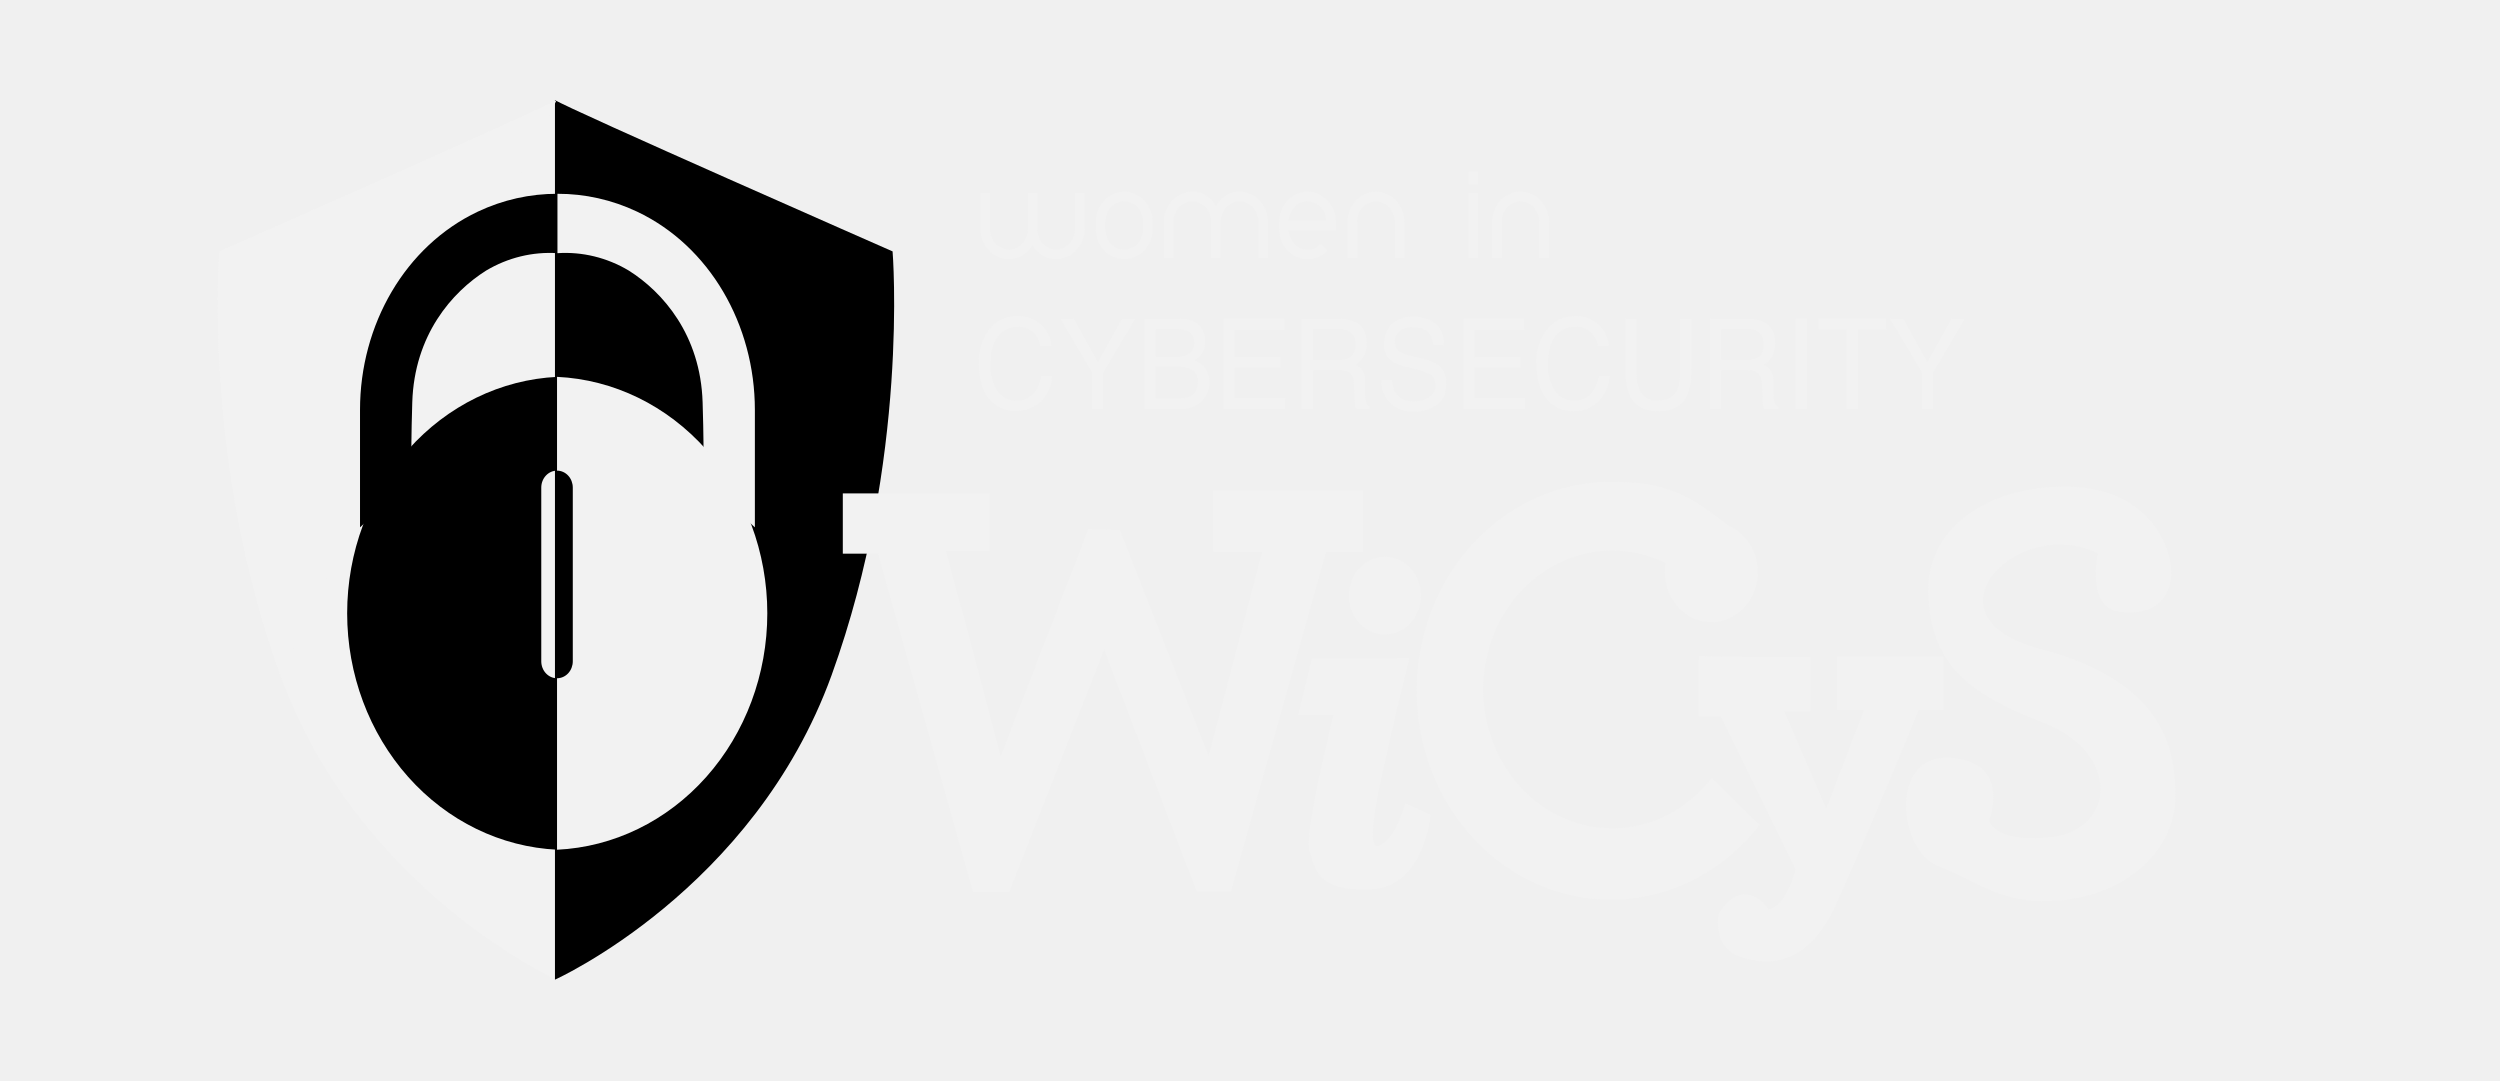
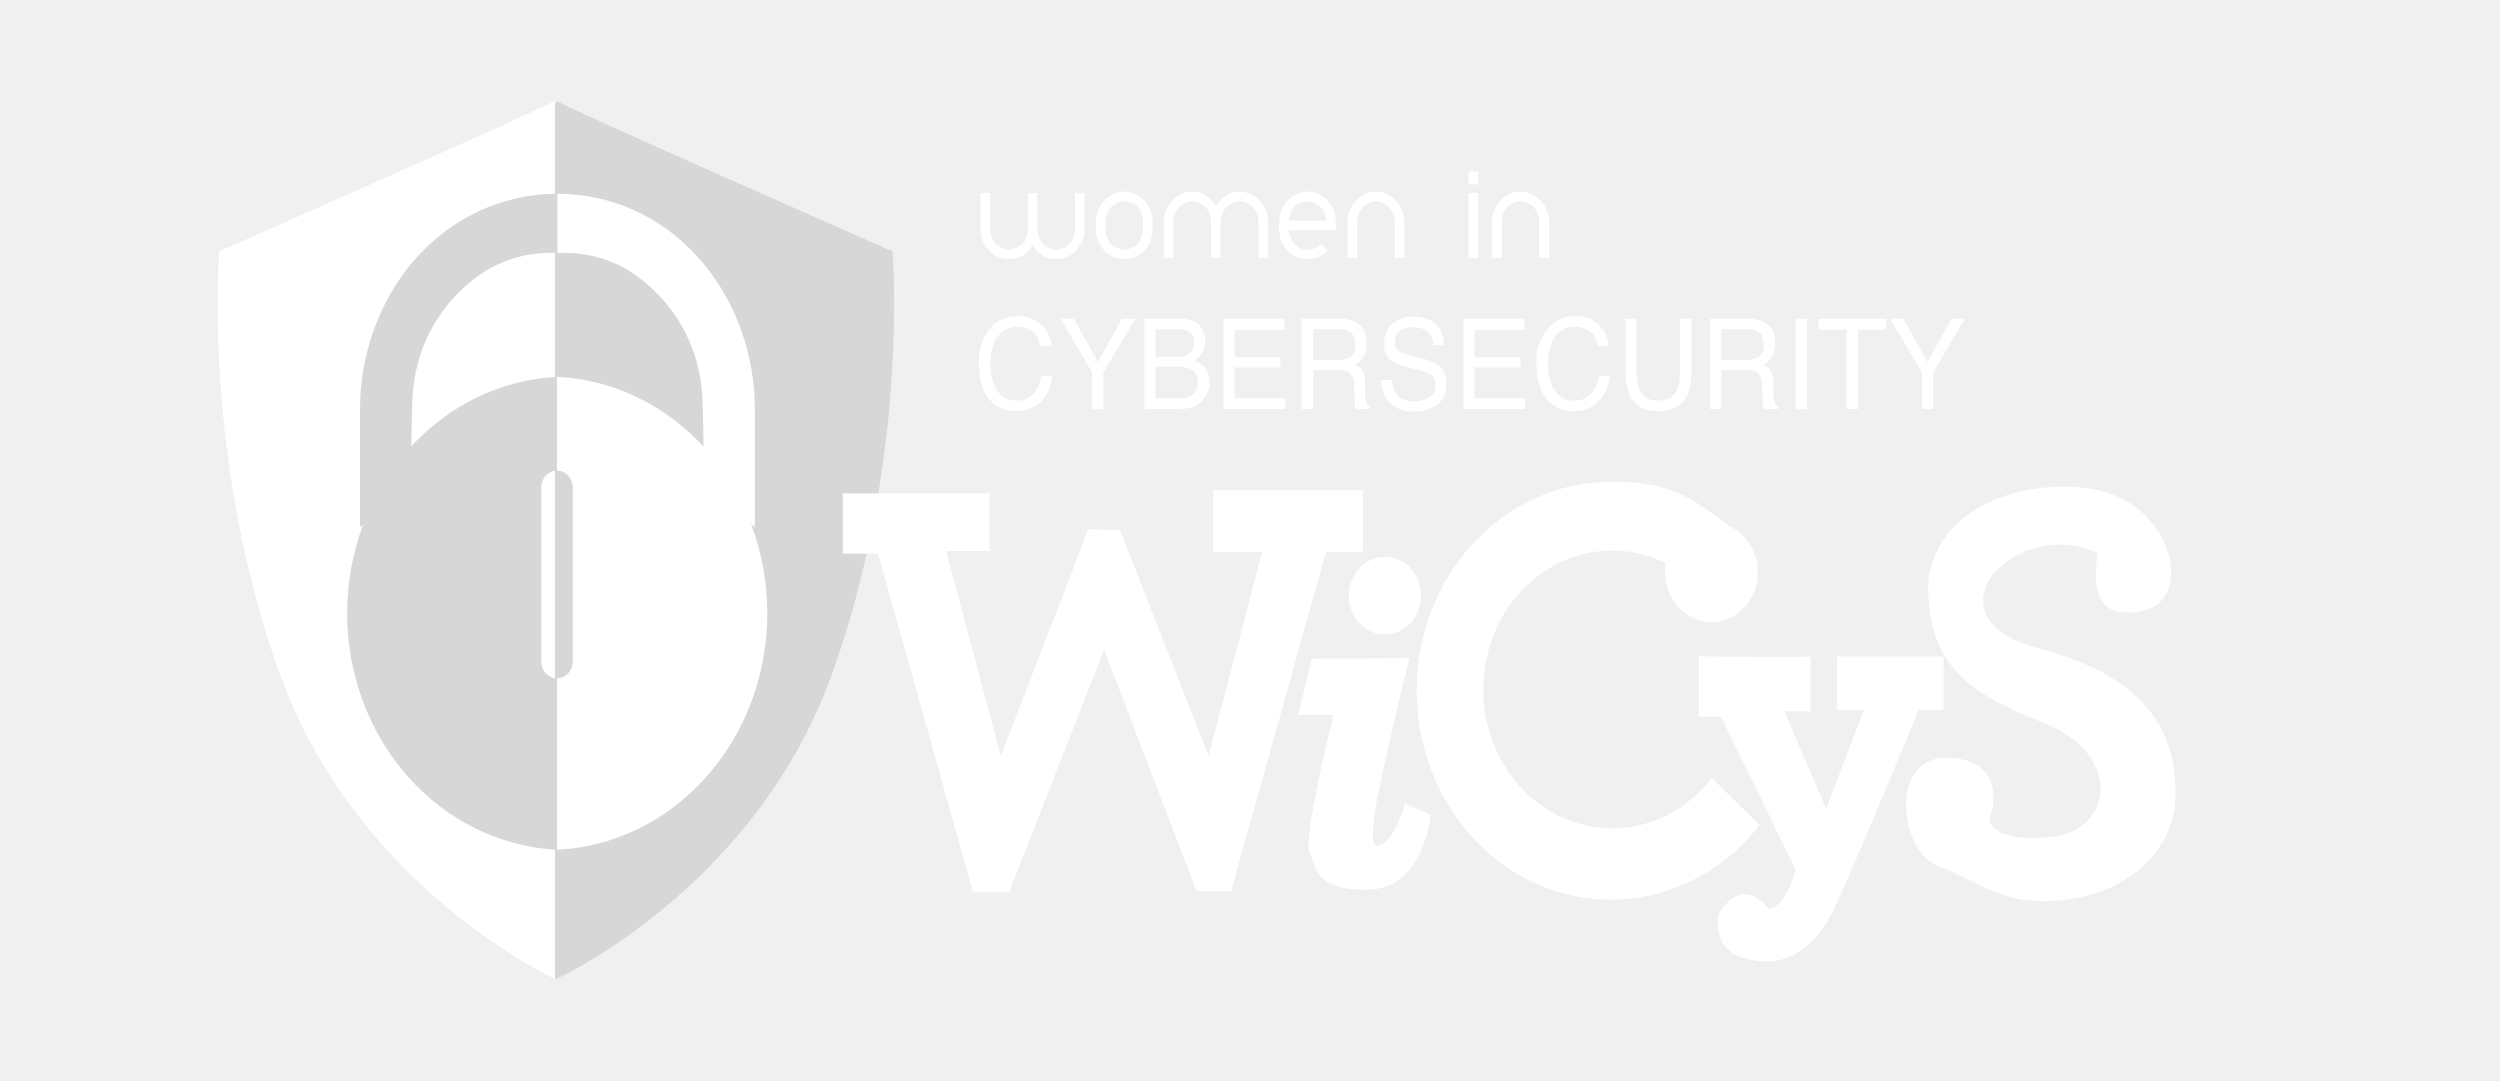
<svg xmlns="http://www.w3.org/2000/svg" width="155" height="67" viewBox="0 0 155 67" fill="none">
-   <path d="M13.604 15.586C13.604 15.586 33.739 6.727 34.51 6.201V60.739C34.51 60.739 22.218 55.202 17.384 41.858C12.549 28.515 13.604 15.586 13.604 15.586Z" fill="#F2F2F2" />
-   <path d="M55.34 15.586C55.34 15.586 35.179 6.727 34.407 6.201V60.739C34.407 60.739 46.725 55.202 51.56 41.858C56.394 28.515 55.34 15.586 55.34 15.586Z" fill="black" />
-   <path d="M17.384 41.858C12.523 28.515 13.604 15.586 13.604 15.586C13.604 15.586 33.739 6.727 34.51 6.201" fill="#F2F2F2" />
-   <path d="M22.321 32.695V25.414C22.321 20.126 25.124 15.254 29.624 13.122C31.181 12.387 32.862 12.01 34.562 12.015V15.697C33.022 15.597 31.488 15.972 30.139 16.776C28.03 18.105 25.69 20.763 25.561 24.943C25.433 29.124 25.561 29.705 25.561 29.705L22.321 32.695Z" fill="black" />
-   <path d="M46.802 32.695V25.414C46.802 20.126 43.999 15.254 39.499 13.122C37.943 12.387 36.261 12.01 34.562 12.015V15.697C36.102 15.596 37.636 15.97 38.985 16.776C41.093 18.105 43.434 20.763 43.562 24.943C43.691 29.124 43.562 29.705 43.562 29.705L46.802 32.695Z" fill="#F2F2F2" />
-   <path d="M34.536 42.052C34.408 42.052 34.281 42.025 34.162 41.972C34.044 41.919 33.936 41.842 33.845 41.744C33.754 41.646 33.682 41.53 33.633 41.403C33.584 41.275 33.559 41.138 33.559 41V30.231C33.559 30.093 33.584 29.956 33.633 29.828C33.682 29.701 33.754 29.585 33.845 29.487C33.936 29.389 34.044 29.312 34.162 29.259C34.281 29.206 34.408 29.179 34.536 29.179H34.562V23.365C31.053 23.529 27.738 25.146 25.309 27.877C22.88 30.608 21.524 34.243 21.524 38.024C21.524 41.805 22.88 45.44 25.309 48.171C27.738 50.903 31.053 52.519 34.562 52.683V42.052H34.536Z" fill="black" />
-   <path d="M34.536 23.365V29.179C34.795 29.179 35.044 29.29 35.227 29.487C35.41 29.684 35.513 29.952 35.513 30.231V41C35.513 41.279 35.41 41.547 35.227 41.744C35.044 41.941 34.795 42.052 34.536 42.052V52.683C38.045 52.519 41.359 50.903 43.788 48.171C46.217 45.44 47.573 41.805 47.573 38.024C47.573 34.243 46.217 30.608 43.788 27.877C41.359 25.146 38.045 23.529 34.536 23.365Z" fill="#F2F2F2" />
-   <path d="M67.246 14.174C67.246 14.429 67.202 14.682 67.118 14.921C67.019 15.136 66.889 15.332 66.732 15.503C66.578 15.69 66.384 15.832 66.166 15.918C65.948 16.022 65.71 16.07 65.472 16.056C65.175 16.069 64.881 15.992 64.623 15.835C64.376 15.674 64.165 15.457 64.006 15.198C63.859 15.473 63.644 15.699 63.386 15.85C63.127 16.002 62.834 16.073 62.54 16.056C62.31 16.066 62.081 16.019 61.872 15.918C61.65 15.84 61.454 15.696 61.306 15.503C61.149 15.332 61.019 15.136 60.92 14.921C60.835 14.682 60.792 14.429 60.791 14.174V11.959H61.383V14.229C61.377 14.393 61.413 14.556 61.486 14.7C61.532 14.856 61.611 14.998 61.717 15.115C61.83 15.224 61.961 15.308 62.103 15.364C62.237 15.443 62.388 15.481 62.54 15.475C62.701 15.481 62.86 15.443 63.003 15.364C63.137 15.308 63.26 15.223 63.363 15.115C63.485 15.007 63.575 14.863 63.62 14.7C63.693 14.556 63.729 14.393 63.723 14.229V11.959H64.314V14.229C64.309 14.393 64.344 14.556 64.417 14.7C64.463 14.856 64.543 14.998 64.649 15.115C64.761 15.224 64.892 15.308 65.035 15.364C65.168 15.443 65.319 15.481 65.472 15.475C65.632 15.481 65.791 15.443 65.935 15.364C66.069 15.308 66.191 15.223 66.295 15.115C66.417 15.007 66.506 14.863 66.552 14.7C66.613 14.551 66.648 14.392 66.655 14.229V11.959H67.246V14.174Z" fill="#F2F2F2" />
-   <path d="M71.463 14.175C71.463 14.43 71.419 14.684 71.335 14.922C71.236 15.146 71.106 15.351 70.949 15.531C70.792 15.708 70.598 15.841 70.383 15.919C70.165 16.023 69.927 16.071 69.689 16.057C69.459 16.067 69.231 16.02 69.02 15.919C68.806 15.841 68.612 15.708 68.455 15.531C68.298 15.351 68.167 15.146 68.069 14.922C67.984 14.684 67.941 14.43 67.94 14.175V13.787C67.944 13.532 67.987 13.279 68.069 13.04C68.174 12.82 68.303 12.616 68.455 12.431C68.612 12.255 68.806 12.122 69.02 12.043C69.228 11.933 69.457 11.876 69.689 11.877C69.929 11.873 70.167 11.93 70.383 12.043C70.598 12.122 70.792 12.255 70.949 12.431C71.101 12.616 71.23 12.82 71.335 13.04C71.417 13.279 71.46 13.532 71.463 13.787V14.175ZM70.872 14.175V13.787C70.877 13.606 70.842 13.425 70.769 13.261C70.725 13.104 70.645 12.962 70.538 12.846C70.43 12.73 70.298 12.645 70.152 12.597C70.01 12.515 69.85 12.476 69.689 12.486C69.537 12.48 69.386 12.518 69.252 12.597C69.106 12.645 68.974 12.73 68.866 12.846C68.758 12.962 68.679 13.104 68.635 13.261C68.562 13.425 68.527 13.606 68.532 13.787V14.175C68.527 14.357 68.562 14.537 68.635 14.701C68.679 14.858 68.758 15 68.866 15.116C68.974 15.232 69.106 15.318 69.252 15.365C69.386 15.444 69.537 15.482 69.689 15.476C69.85 15.486 70.01 15.447 70.152 15.365C70.298 15.318 70.43 15.232 70.538 15.116C70.645 15 70.725 14.858 70.769 14.701C70.842 14.537 70.877 14.357 70.872 14.175V14.175Z" fill="#F2F2F2" />
-   <path d="M78.613 16.002H78.021V13.732C78.027 13.568 77.991 13.406 77.918 13.261C77.874 13.105 77.795 12.962 77.687 12.846C77.579 12.73 77.447 12.645 77.301 12.597C77.167 12.519 77.016 12.48 76.864 12.486C76.703 12.481 76.544 12.519 76.401 12.597C76.264 12.647 76.14 12.732 76.041 12.846C75.924 12.959 75.835 13.102 75.784 13.261C75.711 13.406 75.675 13.568 75.681 13.732V16.002H75.09V13.732C75.095 13.568 75.06 13.406 74.987 13.261C74.942 13.105 74.863 12.962 74.755 12.846C74.648 12.73 74.515 12.645 74.37 12.597C74.236 12.519 74.085 12.48 73.932 12.486C73.772 12.481 73.613 12.519 73.469 12.597C73.335 12.653 73.213 12.738 73.109 12.846C72.992 12.959 72.904 13.102 72.852 13.261C72.779 13.406 72.744 13.568 72.749 13.732V16.002H72.158V13.787C72.161 13.532 72.204 13.28 72.287 13.04C72.391 12.82 72.521 12.616 72.672 12.431C72.834 12.261 73.027 12.129 73.238 12.043C73.454 11.931 73.692 11.874 73.932 11.877C74.231 11.874 74.525 11.961 74.781 12.127C75.035 12.289 75.247 12.518 75.398 12.791C75.532 12.513 75.737 12.282 75.99 12.127C76.254 11.957 76.557 11.871 76.864 11.877C77.096 11.876 77.325 11.933 77.532 12.043C77.747 12.122 77.941 12.255 78.098 12.431C78.25 12.616 78.379 12.82 78.484 13.04C78.566 13.28 78.609 13.532 78.613 13.787V16.002Z" fill="#F2F2F2" />
-   <path d="M82.83 14.286H79.898C79.914 14.45 79.957 14.609 80.027 14.756C80.082 14.906 80.171 15.039 80.284 15.144C80.378 15.251 80.492 15.336 80.618 15.393C80.767 15.45 80.924 15.478 81.081 15.476C81.231 15.478 81.379 15.45 81.518 15.393C81.66 15.324 81.79 15.23 81.904 15.116L82.316 15.531C82.159 15.708 81.965 15.841 81.75 15.919C81.54 16.02 81.311 16.067 81.081 16.057C80.843 16.071 80.605 16.023 80.387 15.919C80.176 15.833 79.983 15.701 79.821 15.531C79.664 15.351 79.534 15.146 79.436 14.922C79.351 14.684 79.307 14.43 79.307 14.175V13.787C79.31 13.532 79.353 13.279 79.436 13.04C79.54 12.82 79.67 12.616 79.821 12.431C79.983 12.261 80.176 12.129 80.387 12.043C80.603 11.93 80.841 11.873 81.081 11.877C81.247 11.878 81.412 11.906 81.57 11.96C81.738 12.009 81.895 12.094 82.033 12.209C82.184 12.298 82.315 12.421 82.418 12.569C82.536 12.708 82.632 12.867 82.701 13.04C82.76 13.19 82.794 13.349 82.804 13.511C82.826 13.675 82.834 13.842 82.83 14.009V14.286ZM82.213 13.677C82.208 13.537 82.191 13.398 82.161 13.261C82.067 13.036 81.916 12.844 81.724 12.708C81.534 12.568 81.311 12.491 81.081 12.486C80.924 12.484 80.767 12.512 80.618 12.569C80.492 12.626 80.378 12.711 80.284 12.818C80.176 12.929 80.089 13.06 80.027 13.206C79.957 13.353 79.914 13.512 79.898 13.677H82.213Z" fill="#F2F2F2" />
-   <path d="M87.073 16.002H86.481V13.732C86.475 13.569 86.44 13.41 86.379 13.261C86.317 13.107 86.23 12.966 86.121 12.846C86.018 12.738 85.896 12.653 85.761 12.597C85.618 12.521 85.459 12.483 85.299 12.486C85.146 12.48 84.995 12.518 84.861 12.597C84.716 12.646 84.584 12.732 84.476 12.846C84.375 12.973 84.289 13.113 84.219 13.261C84.166 13.412 84.14 13.571 84.141 13.732V16.002H83.55V13.787C83.544 13.535 83.587 13.285 83.675 13.051C83.764 12.818 83.896 12.607 84.064 12.431C84.217 12.262 84.401 12.13 84.604 12.043C84.822 11.936 85.059 11.879 85.299 11.877C85.539 11.873 85.777 11.93 85.993 12.043C86.204 12.129 86.397 12.261 86.559 12.431C86.71 12.616 86.84 12.82 86.944 13.04C87.026 13.279 87.07 13.532 87.073 13.787V16.002Z" fill="#F2F2F2" />
-   <path d="M91.65 11.434H91.059V10.631H91.65V11.434ZM91.65 16.002H91.059V11.96H91.65V16.002Z" fill="#F2F2F2" />
-   <path d="M96.048 16.002H95.431V13.732C95.432 13.571 95.406 13.412 95.353 13.261C95.283 13.113 95.197 12.973 95.096 12.846C94.987 12.732 94.855 12.646 94.71 12.597C94.577 12.518 94.426 12.48 94.273 12.486C94.113 12.483 93.954 12.521 93.811 12.597C93.676 12.653 93.554 12.738 93.451 12.846C93.342 12.966 93.254 13.107 93.193 13.261C93.141 13.412 93.115 13.571 93.116 13.732V16.002H92.499V13.787C92.498 13.529 92.551 13.274 92.653 13.04C92.73 12.811 92.853 12.603 93.013 12.431C93.173 12.258 93.366 12.126 93.579 12.043C93.795 11.93 94.033 11.873 94.273 11.877C94.513 11.879 94.75 11.936 94.968 12.043C95.171 12.13 95.355 12.262 95.508 12.431C95.676 12.601 95.807 12.809 95.893 13.04C95.996 13.274 96.048 13.529 96.048 13.787V16.002Z" fill="#F2F2F2" />
-   <path d="M64.598 20.182C64.77 20.341 64.912 20.535 65.013 20.754C65.115 20.973 65.175 21.212 65.189 21.456H64.495C64.445 21.124 64.29 20.821 64.058 20.597C63.781 20.361 63.433 20.243 63.08 20.265C62.851 20.257 62.623 20.306 62.414 20.406C62.205 20.507 62.019 20.658 61.872 20.846C61.563 21.234 61.409 21.843 61.409 22.618C61.393 23.186 61.536 23.745 61.82 24.224C61.966 24.431 62.158 24.595 62.378 24.702C62.598 24.808 62.84 24.853 63.08 24.833C63.308 24.844 63.534 24.791 63.737 24.68C63.94 24.568 64.113 24.401 64.237 24.196C64.406 23.932 64.512 23.628 64.546 23.31H65.24C65.2 23.857 64.992 24.373 64.649 24.778C64.228 25.212 63.674 25.465 63.092 25.491C62.509 25.516 61.938 25.312 61.486 24.916C60.946 24.39 60.689 23.587 60.689 22.508C60.664 21.781 60.873 21.067 61.28 20.487C61.494 20.197 61.769 19.966 62.082 19.812C62.395 19.658 62.737 19.585 63.08 19.601C63.357 19.583 63.633 19.625 63.894 19.725C64.155 19.825 64.394 19.98 64.598 20.182V20.182Z" fill="#F2F2F2" />
-   <path d="M65.755 19.767H66.578L68.069 22.452L69.561 19.767H70.383L68.403 23.089V25.359H67.709V23.089L65.755 19.767Z" fill="#F2F2F2" />
-   <path d="M70.949 19.767H73.186C73.804 19.767 74.241 19.96 74.498 20.348C74.654 20.582 74.735 20.863 74.729 21.151C74.739 21.465 74.638 21.772 74.447 22.009C74.338 22.155 74.196 22.27 74.035 22.341C74.252 22.42 74.452 22.542 74.627 22.701C74.748 22.837 74.843 22.997 74.905 23.173C74.967 23.349 74.994 23.537 74.987 23.725C74.993 24.082 74.874 24.428 74.652 24.694C74.344 25.137 73.855 25.359 73.161 25.359H70.949V19.767ZM72.929 22.12C73.168 22.144 73.409 22.096 73.624 21.981C73.756 21.918 73.867 21.813 73.941 21.679C74.014 21.545 74.047 21.389 74.035 21.234C74.048 21.078 74.012 20.923 73.933 20.792C73.854 20.661 73.736 20.563 73.598 20.514C73.377 20.424 73.14 20.386 72.904 20.403H71.644V22.12H72.929ZM73.161 24.694C73.337 24.714 73.514 24.689 73.679 24.622C73.844 24.555 73.993 24.447 74.112 24.307C74.218 24.124 74.271 23.913 74.266 23.698C74.282 23.521 74.243 23.343 74.154 23.193C74.066 23.042 73.933 22.928 73.778 22.867C73.549 22.771 73.304 22.724 73.058 22.729H71.644V24.694H73.161Z" fill="#F2F2F2" />
-   <path d="M75.861 19.767H79.641V20.459H76.555V22.147H79.384V22.784H76.555V24.694H79.692V25.359H75.861V19.767Z" fill="#F2F2F2" />
-   <path d="M80.696 19.767H83.061C83.388 19.748 83.715 19.814 84.013 19.961C84.501 20.182 84.733 20.625 84.733 21.262C84.754 21.54 84.696 21.818 84.568 22.06C84.439 22.302 84.246 22.497 84.013 22.618C84.192 22.682 84.352 22.797 84.476 22.951C84.597 23.167 84.651 23.419 84.63 23.67V24.418C84.656 24.612 84.656 24.778 84.681 24.888C84.697 24.958 84.726 25.023 84.765 25.08C84.805 25.137 84.855 25.185 84.913 25.221V25.359H84.09L84.013 25.165C84.013 25.082 83.987 24.944 83.987 24.722L83.936 23.781C83.951 23.636 83.924 23.489 83.86 23.361C83.796 23.232 83.696 23.128 83.576 23.061C83.382 22.969 83.17 22.931 82.959 22.951H81.416V25.359H80.696V19.767ZM82.984 22.314C83.254 22.333 83.522 22.265 83.756 22.12C83.856 22.024 83.935 21.904 83.984 21.769C84.033 21.634 84.052 21.489 84.039 21.345C84.054 21.182 84.023 21.017 83.95 20.874C83.876 20.73 83.764 20.615 83.627 20.542C83.462 20.445 83.275 20.397 83.087 20.404H81.416V22.314H82.984Z" fill="#F2F2F2" />
-   <path d="M86.301 23.559C86.311 23.832 86.381 24.098 86.507 24.335C86.739 24.695 87.124 24.888 87.69 24.888C87.927 24.888 88.163 24.841 88.384 24.75C88.796 24.584 89.001 24.307 89.001 23.919C89.008 23.795 88.988 23.671 88.943 23.556C88.899 23.441 88.831 23.338 88.744 23.255C88.482 23.112 88.206 23.001 87.921 22.923L87.227 22.757C86.901 22.696 86.588 22.574 86.301 22.397C86.14 22.284 86.01 22.127 85.924 21.942C85.838 21.757 85.8 21.551 85.813 21.345C85.807 21.114 85.845 20.884 85.924 20.67C86.004 20.456 86.124 20.262 86.276 20.099C86.653 19.771 87.129 19.604 87.613 19.628C88.096 19.614 88.572 19.759 88.976 20.044C89.162 20.205 89.308 20.413 89.402 20.65C89.496 20.886 89.535 21.144 89.516 21.4H88.873C88.853 21.152 88.773 20.913 88.641 20.708C88.436 20.431 88.101 20.293 87.613 20.293C87.457 20.274 87.3 20.289 87.15 20.337C87 20.384 86.86 20.463 86.739 20.57C86.654 20.648 86.587 20.746 86.543 20.857C86.498 20.967 86.477 21.086 86.481 21.206C86.476 21.329 86.501 21.45 86.556 21.558C86.61 21.665 86.691 21.754 86.79 21.815C87.084 21.961 87.396 22.064 87.716 22.12L88.41 22.286C88.689 22.369 88.957 22.49 89.207 22.646C89.361 22.783 89.483 22.957 89.563 23.155C89.644 23.352 89.68 23.566 89.67 23.781C89.67 24.409 89.464 24.851 89.053 25.11C88.63 25.396 88.138 25.541 87.638 25.525C87.102 25.551 86.577 25.352 86.173 24.971C85.992 24.793 85.85 24.574 85.757 24.33C85.663 24.086 85.621 23.823 85.633 23.559H86.301Z" fill="#F2F2F2" />
-   <path d="M90.725 19.767H94.505V20.459H91.419V22.147H94.273V22.784H91.419V24.694H94.556V25.359H90.725V19.767Z" fill="#F2F2F2" />
-   <path d="M99.159 20.182C99.332 20.341 99.473 20.535 99.575 20.754C99.676 20.973 99.736 21.211 99.751 21.455H99.082C99.025 21.103 98.849 20.787 98.588 20.567C98.327 20.346 97.999 20.239 97.668 20.265C97.434 20.255 97.202 20.302 96.988 20.403C96.775 20.503 96.585 20.655 96.433 20.846C96.125 21.234 95.97 21.843 95.97 22.618C95.95 23.19 96.103 23.754 96.408 24.224C96.548 24.43 96.735 24.595 96.951 24.702C97.167 24.808 97.405 24.854 97.642 24.833C97.87 24.844 98.096 24.791 98.299 24.68C98.502 24.568 98.674 24.401 98.799 24.196C98.965 23.928 99.079 23.627 99.133 23.31H99.802C99.762 23.856 99.554 24.373 99.211 24.777C98.999 25.016 98.743 25.204 98.46 25.328C98.176 25.452 97.871 25.51 97.565 25.497C97.01 25.513 96.469 25.306 96.047 24.916C95.533 24.39 95.25 23.587 95.25 22.507C95.221 21.775 95.441 21.057 95.868 20.486C96.079 20.2 96.35 19.971 96.657 19.818C96.966 19.664 97.303 19.59 97.642 19.6C97.918 19.581 98.195 19.622 98.456 19.722C98.717 19.822 98.956 19.979 99.159 20.182V20.182Z" fill="#F2F2F2" />
-   <path d="M101.474 19.767V23.227C101.466 23.572 101.537 23.914 101.679 24.224C101.787 24.426 101.945 24.59 102.137 24.698C102.328 24.806 102.544 24.853 102.76 24.833C103.342 24.833 103.754 24.611 103.994 24.168C104.108 23.87 104.161 23.549 104.148 23.227V19.767H104.868V22.895C104.897 23.444 104.809 23.993 104.611 24.501C104.302 25.165 103.685 25.497 102.811 25.497C101.937 25.497 101.345 25.165 101.037 24.501C100.839 23.993 100.751 23.444 100.779 22.895V19.767H101.474Z" fill="#F2F2F2" />
-   <path d="M106.025 19.766H108.391C108.718 19.75 109.044 19.817 109.343 19.96C109.831 20.181 110.063 20.624 110.063 21.261C110.064 21.549 110.003 21.834 109.883 22.091C109.748 22.314 109.562 22.496 109.343 22.617C109.511 22.688 109.662 22.802 109.78 22.95C109.91 23.163 109.973 23.415 109.96 23.669V24.417C109.96 24.575 109.977 24.733 110.011 24.887C110.063 25.054 110.114 25.164 110.243 25.22V25.358H109.368C109.348 25.295 109.331 25.23 109.317 25.164C109.291 25.018 109.282 24.87 109.291 24.721L109.24 23.78C109.214 23.42 109.111 23.171 108.88 23.06C108.686 22.968 108.474 22.93 108.263 22.95H106.72V25.358H106.025V19.766ZM108.314 22.313C108.575 22.331 108.835 22.264 109.06 22.119C109.164 22.026 109.245 21.907 109.294 21.771C109.344 21.635 109.361 21.488 109.343 21.344C109.357 21.184 109.329 21.024 109.26 20.881C109.192 20.739 109.086 20.62 108.957 20.541C108.782 20.444 108.588 20.396 108.391 20.403H106.72V22.313H108.314Z" fill="#F2F2F2" />
-   <path d="M111.323 19.767H112.043V25.359H111.323V19.767Z" fill="#F2F2F2" />
-   <path d="M116.954 19.767V20.431H115.206V25.359H114.486V20.431H112.737V19.767H116.954Z" fill="#F2F2F2" />
-   <path d="M117.186 19.767H118.009L119.5 22.452L120.992 19.767H121.815L119.86 23.089V25.359H119.166V23.089L117.186 19.767Z" fill="#F2F2F2" />
-   <path d="M52.254 30.591H61.357V34.163H58.657L62.051 46.87L67.478 32.806L69.432 32.861L74.935 46.87L78.252 34.218H75.218V30.398H84.501V34.218H82.213L76.324 55.258H74.189L68.455 40.281L62.566 55.313H60.329L54.44 34.329H52.254V30.591Z" fill="#F2F2F2" />
-   <path d="M81.338 40.834L80.49 44.322H82.676C82.676 44.322 80.824 51.714 81.184 52.766C81.544 53.818 81.596 55.285 84.964 55.147C88.333 55.009 88.693 50.524 88.693 50.524L87.124 49.804C87.124 49.804 86.507 52.13 85.479 52.434C84.45 52.739 85.864 47.34 86.559 44.184L87.382 40.807L81.338 40.834Z" fill="#F2F2F2" />
-   <path d="M85.864 39.339C87.1 39.339 88.101 38.26 88.101 36.93C88.101 35.6 87.1 34.522 85.864 34.522C84.629 34.522 83.627 35.6 83.627 36.93C83.627 38.26 84.629 39.339 85.864 39.339Z" fill="#F2F2F2" />
-   <path d="M106.128 48.226C105.178 49.465 103.925 50.393 102.511 50.906C101.096 51.418 99.577 51.494 98.124 51.126C96.672 50.757 95.344 49.958 94.291 48.819C93.238 47.68 92.503 46.247 92.167 44.681C91.832 43.116 91.909 41.481 92.392 39.96C92.875 38.44 93.743 37.096 94.899 36.079C96.054 35.062 97.451 34.414 98.931 34.207C100.411 34.001 101.915 34.244 103.274 34.91C103.23 35.09 103.213 35.277 103.222 35.463C103.22 36.025 103.36 36.577 103.627 37.06C103.894 37.543 104.277 37.938 104.737 38.205C105.196 38.471 105.714 38.598 106.235 38.572C106.757 38.546 107.262 38.368 107.696 38.057C108.131 37.746 108.479 37.314 108.703 36.807C108.927 36.3 109.019 35.736 108.969 35.177C108.919 34.618 108.729 34.084 108.418 33.632C108.108 33.18 107.69 32.828 107.208 32.612C104.637 30.646 103.351 29.871 99.879 29.871C97.855 29.869 95.864 30.417 94.089 31.464C92.314 32.51 90.813 34.022 89.724 35.858C88.636 37.695 87.995 39.797 87.861 41.971C87.728 44.145 88.105 46.32 88.959 48.295C89.813 50.271 91.116 51.982 92.748 53.271C94.379 54.561 96.286 55.386 98.292 55.672C100.299 55.957 102.339 55.694 104.226 54.905C106.112 54.117 107.784 52.829 109.085 51.16L106.128 48.226Z" fill="#F2F2F2" />
-   <path d="M105.331 40.889V44.433H106.694L111.323 53.901C111.323 53.901 110.757 56.227 109.651 56.365C109.651 56.365 108.16 54.123 106.565 56.642C106.565 56.642 106.077 58.746 107.98 59.355C109.883 59.964 112.171 59.687 113.791 56.171C115.412 52.655 118.96 44.018 118.96 44.018H120.503V40.696H113.894V44.018H115.566L113.226 50.136L110.628 44.101H112.249V40.723C112.249 40.723 106.025 40.751 105.382 40.668C105.357 40.668 105.331 40.862 105.331 40.889Z" fill="#F2F2F2" />
-   <path d="M130.069 34.301C130.069 34.301 129.324 37.623 131.381 37.928C133.438 38.232 134.57 37.18 134.621 35.575C134.672 33.969 133.284 30.287 128.295 30.176C123.306 30.065 119.372 32.723 119.552 36.848C119.732 40.973 121.686 42.883 126.649 44.794C131.612 46.704 131.021 51.438 127.292 51.881C123.563 52.324 123.332 50.856 123.332 50.856C123.332 50.856 124.746 47.23 120.915 46.98C117.083 46.731 117.674 52.767 120.195 53.708C122.715 54.649 124.283 56.338 128.295 55.756C132.307 55.175 134.878 52.434 134.878 49.334C134.878 46.233 133.978 42.191 126.469 40.226C118.96 38.26 125.055 31.893 130.069 34.301Z" fill="#F2F2F2" />
+   <path d="M13.604 15.586C13.604 15.586 33.739 6.727 34.51 6.201V60.739C34.51 60.739 22.218 55.202 17.384 41.858C12.549 28.515 13.604 15.586 13.604 15.586Z" fill="white" />
+   <path d="M55.34 15.586C55.34 15.586 35.179 6.727 34.407 6.201V60.739C34.407 60.739 46.725 55.202 51.56 41.858C56.394 28.515 55.34 15.586 55.34 15.586Z" fill="#D7D7D7" />
+   <path d="M17.384 41.858C12.523 28.515 13.604 15.586 13.604 15.586C13.604 15.586 33.739 6.727 34.51 6.201" fill="white" />
+   <path d="M22.321 32.695V25.414C22.321 20.126 25.124 15.254 29.624 13.122C31.181 12.387 32.862 12.01 34.562 12.015V15.697C33.022 15.597 31.488 15.972 30.139 16.776C28.03 18.105 25.69 20.763 25.561 24.943C25.433 29.124 25.561 29.705 25.561 29.705L22.321 32.695Z" fill="#D7D7D7" />
+   <path d="M46.802 32.695V25.414C46.802 20.126 43.999 15.254 39.499 13.122C37.943 12.387 36.261 12.01 34.562 12.015V15.697C36.102 15.596 37.636 15.97 38.985 16.776C41.093 18.105 43.434 20.763 43.562 24.943C43.691 29.124 43.562 29.705 43.562 29.705L46.802 32.695Z" fill="white" />
+   <path d="M34.536 42.052C34.408 42.052 34.281 42.025 34.162 41.972C34.044 41.919 33.936 41.842 33.845 41.744C33.754 41.646 33.682 41.53 33.633 41.403C33.584 41.275 33.559 41.138 33.559 41V30.231C33.559 30.093 33.584 29.956 33.633 29.828C33.682 29.701 33.754 29.585 33.845 29.487C33.936 29.389 34.044 29.312 34.162 29.259C34.281 29.206 34.408 29.179 34.536 29.179H34.562V23.365C31.053 23.529 27.738 25.146 25.309 27.877C22.88 30.608 21.524 34.243 21.524 38.024C21.524 41.805 22.88 45.44 25.309 48.171C27.738 50.903 31.053 52.519 34.562 52.683V42.052H34.536Z" fill="#D7D7D7" />
+   <path d="M34.536 23.365V29.179C34.795 29.179 35.044 29.29 35.227 29.487C35.41 29.684 35.513 29.952 35.513 30.231V41C35.513 41.279 35.41 41.547 35.227 41.744C35.044 41.941 34.795 42.052 34.536 42.052V52.683C38.045 52.519 41.359 50.903 43.788 48.171C46.217 45.44 47.573 41.805 47.573 38.024C47.573 34.243 46.217 30.608 43.788 27.877C41.359 25.146 38.045 23.529 34.536 23.365Z" fill="white" />
+   <path d="M67.246 14.174C67.246 14.429 67.202 14.682 67.118 14.921C67.019 15.136 66.889 15.332 66.732 15.503C66.578 15.69 66.384 15.832 66.166 15.918C65.948 16.022 65.71 16.07 65.472 16.056C65.175 16.069 64.881 15.992 64.623 15.835C64.376 15.674 64.165 15.457 64.006 15.198C63.859 15.473 63.644 15.699 63.386 15.85C63.127 16.002 62.834 16.073 62.54 16.056C62.31 16.066 62.081 16.019 61.872 15.918C61.65 15.84 61.454 15.696 61.306 15.503C61.149 15.332 61.019 15.136 60.92 14.921C60.835 14.682 60.792 14.429 60.791 14.174V11.959H61.383V14.229C61.377 14.393 61.413 14.556 61.486 14.7C61.532 14.856 61.611 14.998 61.717 15.115C61.83 15.224 61.961 15.308 62.103 15.364C62.237 15.443 62.388 15.481 62.54 15.475C62.701 15.481 62.86 15.443 63.003 15.364C63.137 15.308 63.26 15.223 63.363 15.115C63.485 15.007 63.575 14.863 63.62 14.7C63.693 14.556 63.729 14.393 63.723 14.229V11.959H64.314V14.229C64.309 14.393 64.344 14.556 64.417 14.7C64.463 14.856 64.543 14.998 64.649 15.115C64.761 15.224 64.892 15.308 65.035 15.364C65.168 15.443 65.319 15.481 65.472 15.475C65.632 15.481 65.791 15.443 65.935 15.364C66.069 15.308 66.191 15.223 66.295 15.115C66.417 15.007 66.506 14.863 66.552 14.7C66.613 14.551 66.648 14.392 66.655 14.229V11.959H67.246V14.174Z" fill="white" />
+   <path d="M71.463 14.175C71.463 14.43 71.419 14.684 71.335 14.922C71.236 15.146 71.106 15.351 70.949 15.531C70.792 15.708 70.598 15.841 70.383 15.919C70.165 16.023 69.927 16.071 69.689 16.057C69.459 16.067 69.231 16.02 69.02 15.919C68.806 15.841 68.612 15.708 68.455 15.531C68.298 15.351 68.167 15.146 68.069 14.922C67.984 14.684 67.941 14.43 67.94 14.175V13.787C67.944 13.532 67.987 13.279 68.069 13.04C68.174 12.82 68.303 12.616 68.455 12.431C68.612 12.255 68.806 12.122 69.02 12.043C69.228 11.933 69.457 11.876 69.689 11.877C69.929 11.873 70.167 11.93 70.383 12.043C70.598 12.122 70.792 12.255 70.949 12.431C71.101 12.616 71.23 12.82 71.335 13.04C71.417 13.279 71.46 13.532 71.463 13.787V14.175ZM70.872 14.175V13.787C70.877 13.606 70.842 13.425 70.769 13.261C70.725 13.104 70.645 12.962 70.538 12.846C70.43 12.73 70.298 12.645 70.152 12.597C70.01 12.515 69.85 12.476 69.689 12.486C69.537 12.48 69.386 12.518 69.252 12.597C69.106 12.645 68.974 12.73 68.866 12.846C68.758 12.962 68.679 13.104 68.635 13.261C68.562 13.425 68.527 13.606 68.532 13.787V14.175C68.527 14.357 68.562 14.537 68.635 14.701C68.679 14.858 68.758 15 68.866 15.116C68.974 15.232 69.106 15.318 69.252 15.365C69.386 15.444 69.537 15.482 69.689 15.476C69.85 15.486 70.01 15.447 70.152 15.365C70.298 15.318 70.43 15.232 70.538 15.116C70.645 15 70.725 14.858 70.769 14.701C70.842 14.537 70.877 14.357 70.872 14.175Z" fill="white" />
+   <path d="M78.613 16.002H78.021V13.732C78.027 13.568 77.991 13.406 77.918 13.261C77.874 13.105 77.795 12.962 77.687 12.846C77.579 12.73 77.447 12.645 77.301 12.597C77.167 12.519 77.016 12.48 76.864 12.486C76.703 12.481 76.544 12.519 76.401 12.597C76.264 12.647 76.14 12.732 76.041 12.846C75.924 12.959 75.835 13.102 75.784 13.261C75.711 13.406 75.675 13.568 75.681 13.732V16.002H75.09V13.732C75.095 13.568 75.06 13.406 74.987 13.261C74.942 13.105 74.863 12.962 74.755 12.846C74.648 12.73 74.515 12.645 74.37 12.597C74.236 12.519 74.085 12.48 73.932 12.486C73.772 12.481 73.613 12.519 73.469 12.597C73.335 12.653 73.213 12.738 73.109 12.846C72.992 12.959 72.904 13.102 72.852 13.261C72.779 13.406 72.744 13.568 72.749 13.732V16.002H72.158V13.787C72.161 13.532 72.204 13.28 72.287 13.04C72.391 12.82 72.521 12.616 72.672 12.431C72.834 12.261 73.027 12.129 73.238 12.043C73.454 11.931 73.692 11.874 73.932 11.877C74.231 11.874 74.525 11.961 74.781 12.127C75.035 12.289 75.247 12.518 75.398 12.791C75.532 12.513 75.737 12.282 75.99 12.127C76.254 11.957 76.557 11.871 76.864 11.877C77.096 11.876 77.325 11.933 77.532 12.043C77.747 12.122 77.941 12.255 78.098 12.431C78.25 12.616 78.379 12.82 78.484 13.04C78.566 13.28 78.609 13.532 78.613 13.787V16.002Z" fill="white" />
+   <path d="M82.83 14.286H79.898C79.914 14.45 79.957 14.609 80.027 14.756C80.082 14.906 80.171 15.039 80.284 15.144C80.378 15.251 80.492 15.336 80.618 15.393C80.767 15.45 80.924 15.478 81.081 15.476C81.231 15.478 81.379 15.45 81.518 15.393C81.66 15.324 81.79 15.23 81.904 15.116L82.316 15.531C82.159 15.708 81.965 15.841 81.75 15.919C81.54 16.02 81.311 16.067 81.081 16.057C80.843 16.071 80.605 16.023 80.387 15.919C80.176 15.833 79.983 15.701 79.821 15.531C79.664 15.351 79.534 15.146 79.436 14.922C79.351 14.684 79.307 14.43 79.307 14.175V13.787C79.31 13.532 79.353 13.279 79.436 13.04C79.54 12.82 79.67 12.616 79.821 12.431C79.983 12.261 80.176 12.129 80.387 12.043C80.603 11.93 80.841 11.873 81.081 11.877C81.247 11.878 81.412 11.906 81.57 11.96C81.738 12.009 81.895 12.094 82.033 12.209C82.184 12.298 82.315 12.421 82.418 12.569C82.536 12.708 82.632 12.867 82.701 13.04C82.76 13.19 82.794 13.349 82.804 13.511C82.826 13.675 82.834 13.842 82.83 14.009V14.286ZM82.213 13.677C82.208 13.537 82.191 13.398 82.161 13.261C82.067 13.036 81.916 12.844 81.724 12.708C81.534 12.568 81.311 12.491 81.081 12.486C80.924 12.484 80.767 12.512 80.618 12.569C80.492 12.626 80.378 12.711 80.284 12.818C80.176 12.929 80.089 13.06 80.027 13.206C79.957 13.353 79.914 13.512 79.898 13.677H82.213Z" fill="white" />
+   <path d="M87.073 16.002H86.481V13.732C86.475 13.569 86.44 13.41 86.379 13.261C86.317 13.107 86.23 12.966 86.121 12.846C86.018 12.738 85.896 12.653 85.761 12.597C85.618 12.521 85.459 12.483 85.299 12.486C85.146 12.48 84.995 12.518 84.861 12.597C84.716 12.646 84.584 12.732 84.476 12.846C84.375 12.973 84.289 13.113 84.219 13.261C84.166 13.412 84.14 13.571 84.141 13.732V16.002H83.55V13.787C83.544 13.535 83.587 13.285 83.675 13.051C83.764 12.818 83.896 12.607 84.064 12.431C84.217 12.262 84.401 12.13 84.604 12.043C84.822 11.936 85.059 11.879 85.299 11.877C85.539 11.873 85.777 11.93 85.993 12.043C86.204 12.129 86.397 12.261 86.559 12.431C86.71 12.616 86.84 12.82 86.944 13.04C87.026 13.279 87.07 13.532 87.073 13.787V16.002Z" fill="white" />
+   <path d="M91.65 11.434H91.059V10.631H91.65V11.434ZM91.65 16.002H91.059V11.96H91.65V16.002Z" fill="white" />
+   <path d="M96.048 16.002H95.431V13.732C95.432 13.571 95.406 13.412 95.353 13.261C95.283 13.113 95.197 12.973 95.096 12.846C94.987 12.732 94.855 12.646 94.71 12.597C94.577 12.518 94.426 12.48 94.273 12.486C94.113 12.483 93.954 12.521 93.811 12.597C93.676 12.653 93.554 12.738 93.451 12.846C93.342 12.966 93.254 13.107 93.193 13.261C93.141 13.412 93.115 13.571 93.116 13.732V16.002H92.499V13.787C92.498 13.529 92.551 13.274 92.653 13.04C92.73 12.811 92.853 12.603 93.013 12.431C93.173 12.258 93.366 12.126 93.579 12.043C93.795 11.93 94.033 11.873 94.273 11.877C94.513 11.879 94.75 11.936 94.968 12.043C95.171 12.13 95.355 12.262 95.508 12.431C95.676 12.601 95.807 12.809 95.893 13.04C95.996 13.274 96.048 13.529 96.048 13.787V16.002Z" fill="white" />
+   <path d="M64.598 20.182C64.77 20.341 64.912 20.535 65.013 20.754C65.115 20.973 65.175 21.212 65.189 21.456H64.495C64.445 21.124 64.29 20.821 64.058 20.597C63.781 20.361 63.433 20.243 63.08 20.265C62.851 20.257 62.623 20.306 62.414 20.406C62.205 20.507 62.019 20.658 61.872 20.846C61.563 21.234 61.409 21.843 61.409 22.618C61.393 23.186 61.536 23.745 61.82 24.224C61.966 24.431 62.158 24.595 62.378 24.702C62.598 24.808 62.84 24.853 63.08 24.833C63.308 24.844 63.534 24.791 63.737 24.68C63.94 24.568 64.113 24.401 64.237 24.196C64.406 23.932 64.512 23.628 64.546 23.31H65.24C65.2 23.857 64.992 24.373 64.649 24.778C64.228 25.212 63.674 25.465 63.092 25.491C62.509 25.516 61.938 25.312 61.486 24.916C60.946 24.39 60.689 23.587 60.689 22.508C60.664 21.781 60.873 21.067 61.28 20.487C61.494 20.197 61.769 19.966 62.082 19.812C62.395 19.658 62.737 19.585 63.08 19.601C63.357 19.583 63.633 19.625 63.894 19.725C64.155 19.825 64.394 19.98 64.598 20.182Z" fill="white" />
+   <path d="M65.755 19.767H66.578L68.069 22.452L69.561 19.767H70.383L68.403 23.089V25.359H67.709V23.089L65.755 19.767Z" fill="white" />
+   <path d="M70.949 19.767H73.186C73.804 19.767 74.241 19.96 74.498 20.348C74.654 20.582 74.735 20.863 74.729 21.151C74.739 21.465 74.638 21.772 74.447 22.009C74.338 22.155 74.196 22.27 74.035 22.341C74.252 22.42 74.452 22.542 74.627 22.701C74.748 22.837 74.843 22.997 74.905 23.173C74.967 23.349 74.994 23.537 74.987 23.725C74.993 24.082 74.874 24.428 74.652 24.694C74.344 25.137 73.855 25.359 73.161 25.359H70.949V19.767ZM72.929 22.12C73.168 22.144 73.409 22.096 73.624 21.981C73.756 21.918 73.867 21.813 73.941 21.679C74.014 21.545 74.047 21.389 74.035 21.234C74.048 21.078 74.012 20.923 73.933 20.792C73.854 20.661 73.736 20.563 73.598 20.514C73.377 20.424 73.14 20.386 72.904 20.403H71.644V22.12H72.929ZM73.161 24.694C73.337 24.714 73.514 24.689 73.679 24.622C73.844 24.555 73.993 24.447 74.112 24.307C74.218 24.124 74.271 23.913 74.266 23.698C74.282 23.521 74.243 23.343 74.154 23.193C74.066 23.042 73.933 22.928 73.778 22.867C73.549 22.771 73.304 22.724 73.058 22.729H71.644V24.694H73.161Z" fill="white" />
+   <path d="M75.861 19.767H79.641V20.459H76.555V22.147H79.384V22.784H76.555V24.694H79.692V25.359H75.861V19.767Z" fill="white" />
+   <path d="M80.696 19.767H83.061C83.388 19.748 83.715 19.814 84.013 19.961C84.501 20.182 84.733 20.625 84.733 21.262C84.754 21.54 84.696 21.818 84.568 22.06C84.439 22.302 84.246 22.497 84.013 22.618C84.192 22.682 84.352 22.797 84.476 22.951C84.597 23.167 84.651 23.419 84.63 23.67V24.418C84.656 24.612 84.656 24.778 84.681 24.888C84.697 24.958 84.726 25.023 84.765 25.08C84.805 25.137 84.855 25.185 84.913 25.221V25.359H84.09L84.013 25.165C84.013 25.082 83.987 24.944 83.987 24.722L83.936 23.781C83.951 23.636 83.924 23.489 83.86 23.361C83.796 23.232 83.696 23.128 83.576 23.061C83.382 22.969 83.17 22.931 82.959 22.951H81.416V25.359H80.696V19.767ZM82.984 22.314C83.254 22.333 83.522 22.265 83.756 22.12C83.856 22.024 83.935 21.904 83.984 21.769C84.033 21.634 84.052 21.489 84.039 21.345C84.054 21.182 84.023 21.017 83.95 20.874C83.876 20.73 83.764 20.615 83.627 20.542C83.462 20.445 83.275 20.397 83.087 20.404H81.416V22.314H82.984Z" fill="white" />
+   <path d="M86.301 23.559C86.311 23.832 86.381 24.098 86.507 24.335C86.739 24.695 87.124 24.888 87.69 24.888C87.927 24.888 88.163 24.841 88.384 24.75C88.796 24.584 89.001 24.307 89.001 23.919C89.008 23.795 88.988 23.671 88.943 23.556C88.899 23.441 88.831 23.338 88.744 23.255C88.482 23.112 88.206 23.001 87.921 22.923L87.227 22.757C86.901 22.696 86.588 22.574 86.301 22.397C86.14 22.284 86.01 22.127 85.924 21.942C85.838 21.757 85.8 21.551 85.813 21.345C85.807 21.114 85.845 20.884 85.924 20.67C86.004 20.456 86.124 20.262 86.276 20.099C86.653 19.771 87.129 19.604 87.613 19.628C88.096 19.614 88.572 19.759 88.976 20.044C89.162 20.205 89.308 20.413 89.402 20.65C89.496 20.886 89.535 21.144 89.516 21.4H88.873C88.853 21.152 88.773 20.913 88.641 20.708C88.436 20.431 88.101 20.293 87.613 20.293C87.457 20.274 87.3 20.289 87.15 20.337C87 20.384 86.86 20.463 86.739 20.57C86.654 20.648 86.587 20.746 86.543 20.857C86.498 20.967 86.477 21.086 86.481 21.206C86.476 21.329 86.501 21.45 86.556 21.558C86.61 21.665 86.691 21.754 86.79 21.815C87.084 21.961 87.396 22.064 87.716 22.12L88.41 22.286C88.689 22.369 88.957 22.49 89.207 22.646C89.361 22.783 89.483 22.957 89.563 23.155C89.644 23.352 89.68 23.566 89.67 23.781C89.67 24.409 89.464 24.851 89.053 25.11C88.63 25.396 88.138 25.541 87.638 25.525C87.102 25.551 86.577 25.352 86.173 24.971C85.992 24.793 85.85 24.574 85.757 24.33C85.663 24.086 85.621 23.823 85.633 23.559H86.301Z" fill="white" />
+   <path d="M90.725 19.767H94.505V20.459H91.419V22.147H94.273V22.784H91.419V24.694H94.556V25.359H90.725V19.767Z" fill="white" />
+   <path d="M99.159 20.182C99.332 20.341 99.473 20.535 99.575 20.754C99.676 20.973 99.736 21.211 99.751 21.455H99.082C99.025 21.103 98.849 20.787 98.588 20.567C98.327 20.346 97.999 20.239 97.668 20.265C97.434 20.255 97.202 20.302 96.988 20.403C96.775 20.503 96.585 20.655 96.433 20.846C96.125 21.234 95.97 21.843 95.97 22.618C95.95 23.19 96.103 23.754 96.408 24.224C96.548 24.43 96.735 24.595 96.951 24.702C97.167 24.808 97.405 24.854 97.642 24.833C97.87 24.844 98.096 24.791 98.299 24.68C98.502 24.568 98.674 24.401 98.799 24.196C98.965 23.928 99.079 23.627 99.133 23.31H99.802C99.762 23.856 99.554 24.373 99.211 24.777C98.999 25.016 98.743 25.204 98.46 25.328C98.176 25.452 97.871 25.51 97.565 25.497C97.01 25.513 96.469 25.306 96.047 24.916C95.533 24.39 95.25 23.587 95.25 22.507C95.221 21.775 95.441 21.057 95.868 20.486C96.079 20.2 96.35 19.971 96.657 19.818C96.966 19.664 97.303 19.59 97.642 19.6C97.918 19.581 98.195 19.622 98.456 19.722C98.717 19.822 98.956 19.979 99.159 20.182Z" fill="white" />
+   <path d="M101.474 19.767V23.227C101.466 23.572 101.537 23.914 101.679 24.224C101.787 24.426 101.945 24.59 102.137 24.698C102.328 24.806 102.544 24.853 102.76 24.833C103.342 24.833 103.754 24.611 103.994 24.168C104.108 23.87 104.161 23.549 104.148 23.227V19.767H104.868V22.895C104.897 23.444 104.809 23.993 104.611 24.501C104.302 25.165 103.685 25.497 102.811 25.497C101.937 25.497 101.345 25.165 101.037 24.501C100.839 23.993 100.751 23.444 100.779 22.895V19.767H101.474Z" fill="white" />
+   <path d="M106.025 19.766H108.391C108.718 19.75 109.044 19.817 109.343 19.96C109.831 20.181 110.063 20.624 110.063 21.261C110.064 21.549 110.003 21.834 109.883 22.091C109.748 22.314 109.562 22.496 109.343 22.617C109.511 22.688 109.662 22.802 109.78 22.95C109.91 23.163 109.973 23.415 109.96 23.669V24.417C109.96 24.575 109.977 24.733 110.011 24.887C110.063 25.054 110.114 25.164 110.243 25.22V25.358H109.368C109.348 25.295 109.331 25.23 109.317 25.164C109.291 25.018 109.282 24.87 109.291 24.721L109.24 23.78C109.214 23.42 109.111 23.171 108.88 23.06C108.686 22.968 108.474 22.93 108.263 22.95H106.72V25.358H106.025V19.766ZM108.314 22.313C108.575 22.331 108.835 22.264 109.06 22.119C109.164 22.026 109.245 21.907 109.294 21.771C109.344 21.635 109.361 21.488 109.343 21.344C109.357 21.184 109.329 21.024 109.26 20.881C109.192 20.739 109.086 20.62 108.957 20.541C108.782 20.444 108.588 20.396 108.391 20.403H106.72V22.313H108.314Z" fill="white" />
+   <path d="M111.323 19.767H112.043V25.359H111.323V19.767Z" fill="white" />
+   <path d="M116.954 19.767V20.431H115.206V25.359H114.486V20.431H112.737V19.767H116.954Z" fill="white" />
+   <path d="M117.186 19.767H118.009L119.5 22.452L120.992 19.767H121.815L119.86 23.089V25.359H119.166V23.089L117.186 19.767Z" fill="white" />
+   <path d="M52.254 30.591H61.357V34.163H58.657L62.051 46.87L67.478 32.806L69.432 32.861L74.935 46.87L78.252 34.218H75.218V30.398H84.501V34.218H82.213L76.324 55.258H74.189L68.455 40.281L62.566 55.313H60.329L54.44 34.329H52.254V30.591Z" fill="white" />
+   <path d="M81.338 40.834L80.49 44.322H82.676C82.676 44.322 80.824 51.714 81.184 52.766C81.544 53.818 81.596 55.285 84.964 55.147C88.333 55.009 88.693 50.524 88.693 50.524L87.124 49.804C87.124 49.804 86.507 52.13 85.479 52.434C84.45 52.739 85.864 47.34 86.559 44.184L87.382 40.807L81.338 40.834Z" fill="white" />
+   <path d="M85.864 39.339C87.1 39.339 88.101 38.26 88.101 36.93C88.101 35.6 87.1 34.522 85.864 34.522C84.629 34.522 83.627 35.6 83.627 36.93C83.627 38.26 84.629 39.339 85.864 39.339Z" fill="white" />
+   <path d="M106.128 48.226C105.178 49.465 103.925 50.393 102.511 50.906C101.096 51.418 99.577 51.494 98.124 51.126C96.672 50.757 95.344 49.958 94.291 48.819C93.238 47.68 92.503 46.247 92.167 44.681C91.832 43.116 91.909 41.481 92.392 39.96C92.875 38.44 93.743 37.096 94.899 36.079C96.054 35.062 97.451 34.414 98.931 34.207C100.411 34.001 101.915 34.244 103.274 34.91C103.23 35.09 103.213 35.277 103.222 35.463C103.22 36.025 103.36 36.577 103.627 37.06C103.894 37.543 104.277 37.938 104.737 38.205C105.196 38.471 105.714 38.598 106.235 38.572C106.757 38.546 107.262 38.368 107.696 38.057C108.131 37.746 108.479 37.314 108.703 36.807C108.927 36.3 109.019 35.736 108.969 35.177C108.919 34.618 108.729 34.084 108.418 33.632C108.108 33.18 107.69 32.828 107.208 32.612C104.637 30.646 103.351 29.871 99.879 29.871C97.855 29.869 95.864 30.417 94.089 31.464C92.314 32.51 90.813 34.022 89.724 35.858C88.636 37.695 87.995 39.797 87.861 41.971C87.728 44.145 88.105 46.32 88.959 48.295C89.813 50.271 91.116 51.982 92.748 53.271C94.379 54.561 96.286 55.386 98.292 55.672C100.299 55.957 102.339 55.694 104.226 54.905C106.112 54.117 107.784 52.829 109.085 51.16L106.128 48.226Z" fill="white" />
+   <path d="M105.331 40.889V44.433H106.694L111.323 53.901C111.323 53.901 110.757 56.227 109.651 56.365C109.651 56.365 108.16 54.123 106.565 56.642C106.565 56.642 106.077 58.746 107.98 59.355C109.883 59.964 112.171 59.687 113.791 56.171C115.412 52.655 118.96 44.018 118.96 44.018H120.503V40.696H113.894V44.018H115.566L113.226 50.136L110.628 44.101H112.249V40.723C112.249 40.723 106.025 40.751 105.382 40.668C105.357 40.668 105.331 40.862 105.331 40.889Z" fill="white" />
+   <path d="M130.069 34.301C130.069 34.301 129.324 37.623 131.381 37.928C133.438 38.232 134.57 37.18 134.621 35.575C134.672 33.969 133.284 30.287 128.295 30.176C123.306 30.065 119.372 32.723 119.552 36.848C119.732 40.973 121.686 42.883 126.649 44.794C131.612 46.704 131.021 51.438 127.292 51.881C123.563 52.324 123.332 50.856 123.332 50.856C123.332 50.856 124.746 47.23 120.915 46.98C117.083 46.731 117.674 52.767 120.195 53.708C122.715 54.649 124.283 56.338 128.295 55.756C132.307 55.175 134.878 52.434 134.878 49.334C134.878 46.233 133.978 42.191 126.469 40.226C118.96 38.26 125.055 31.893 130.069 34.301Z" fill="white" />
</svg>
